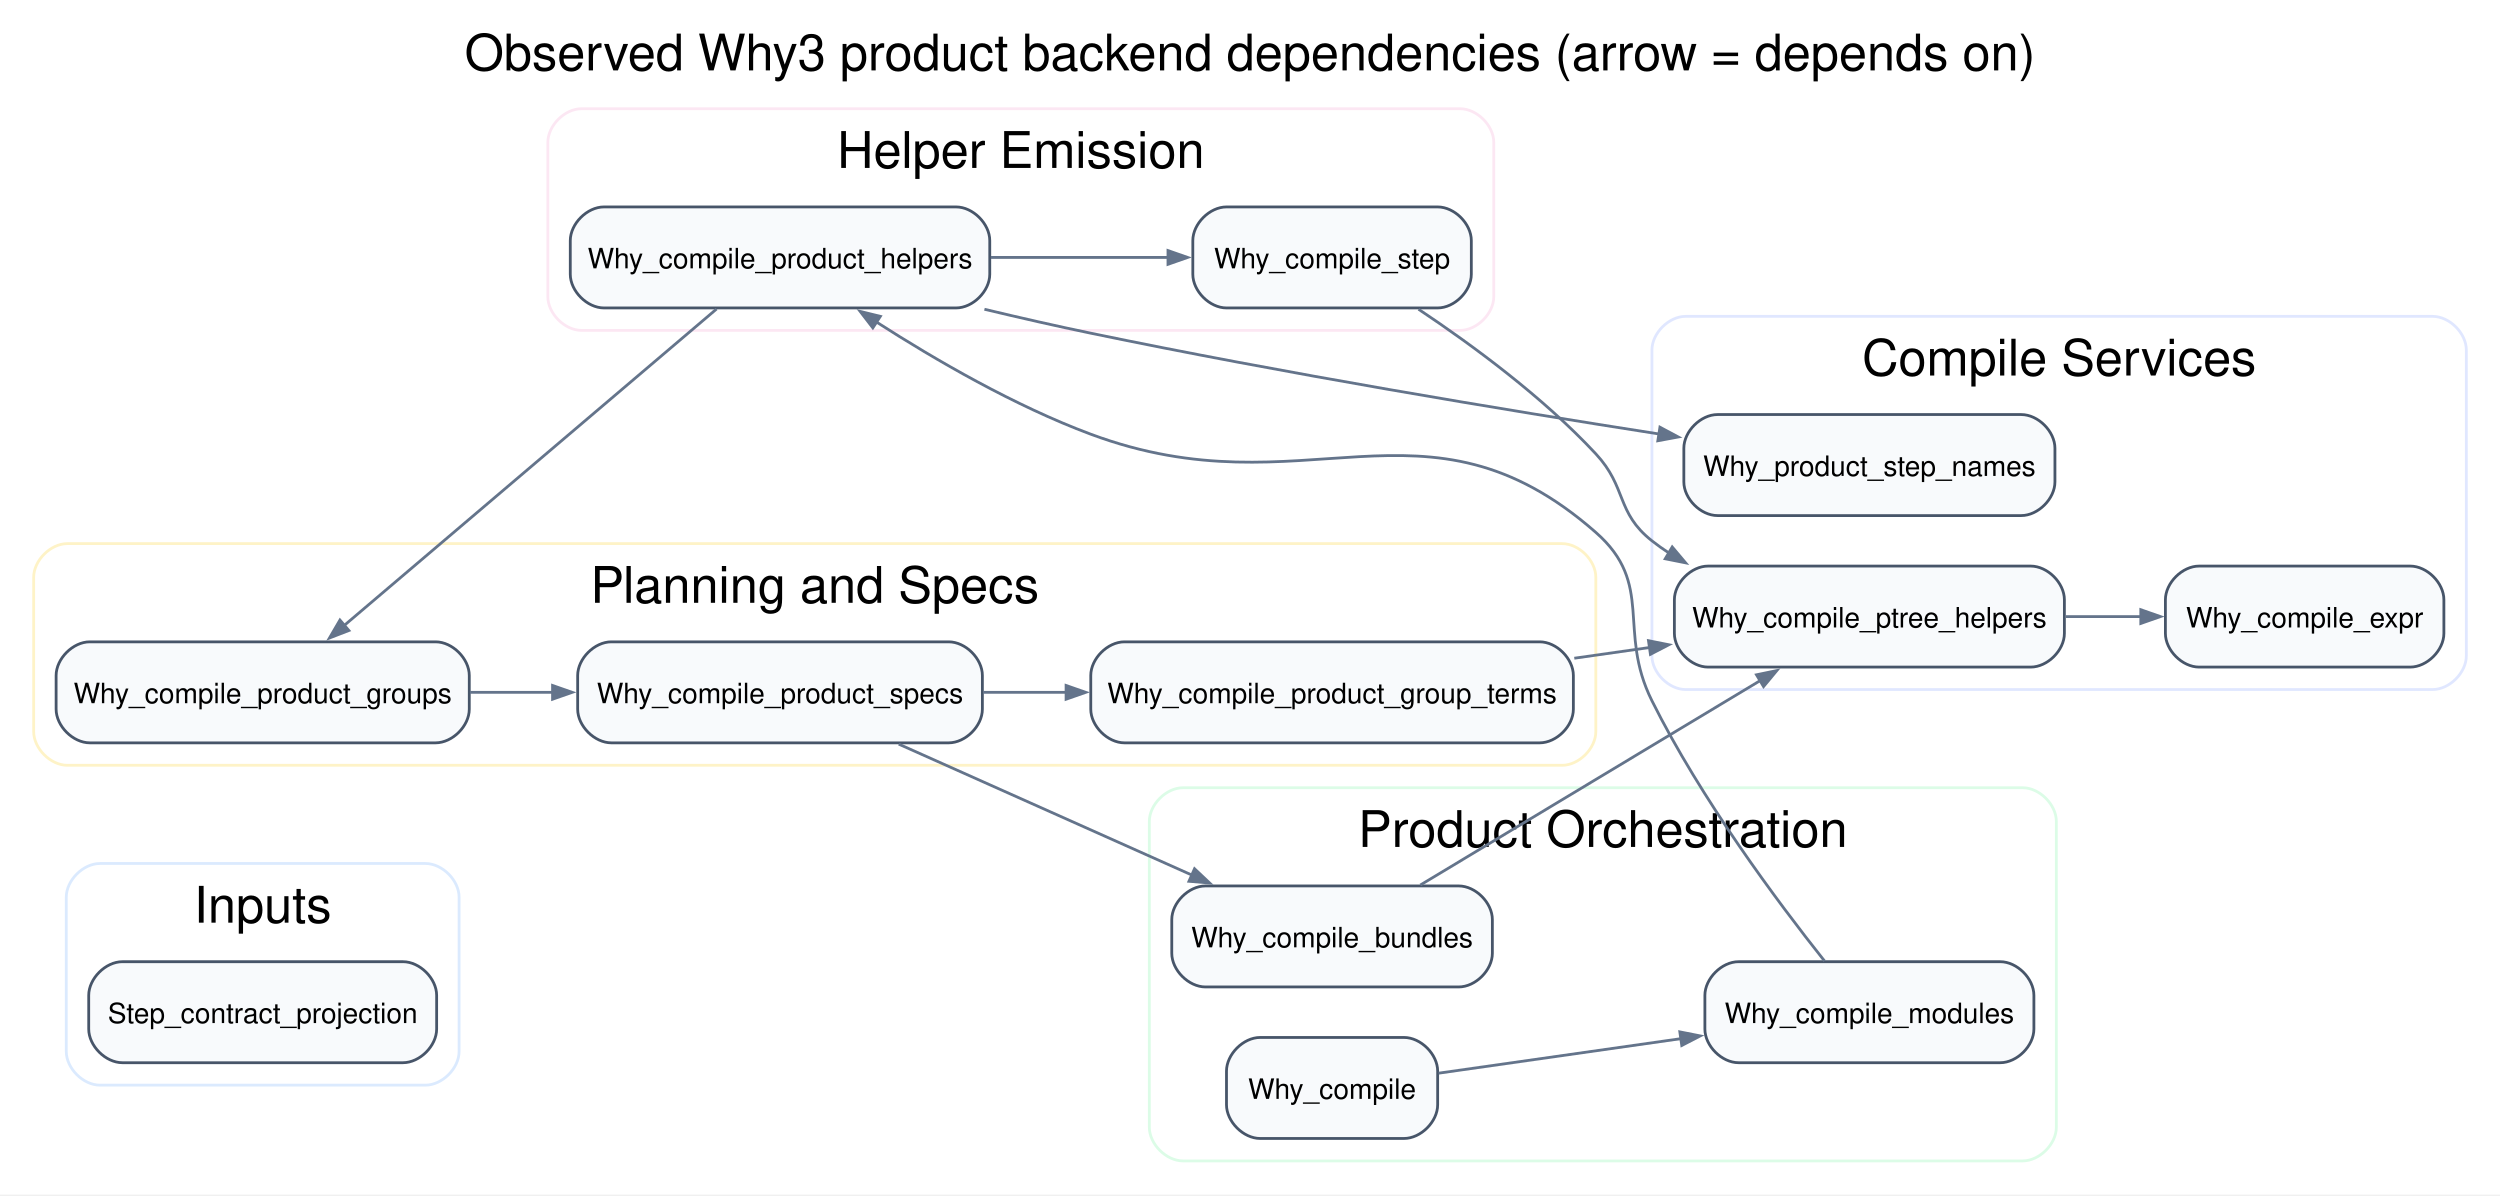
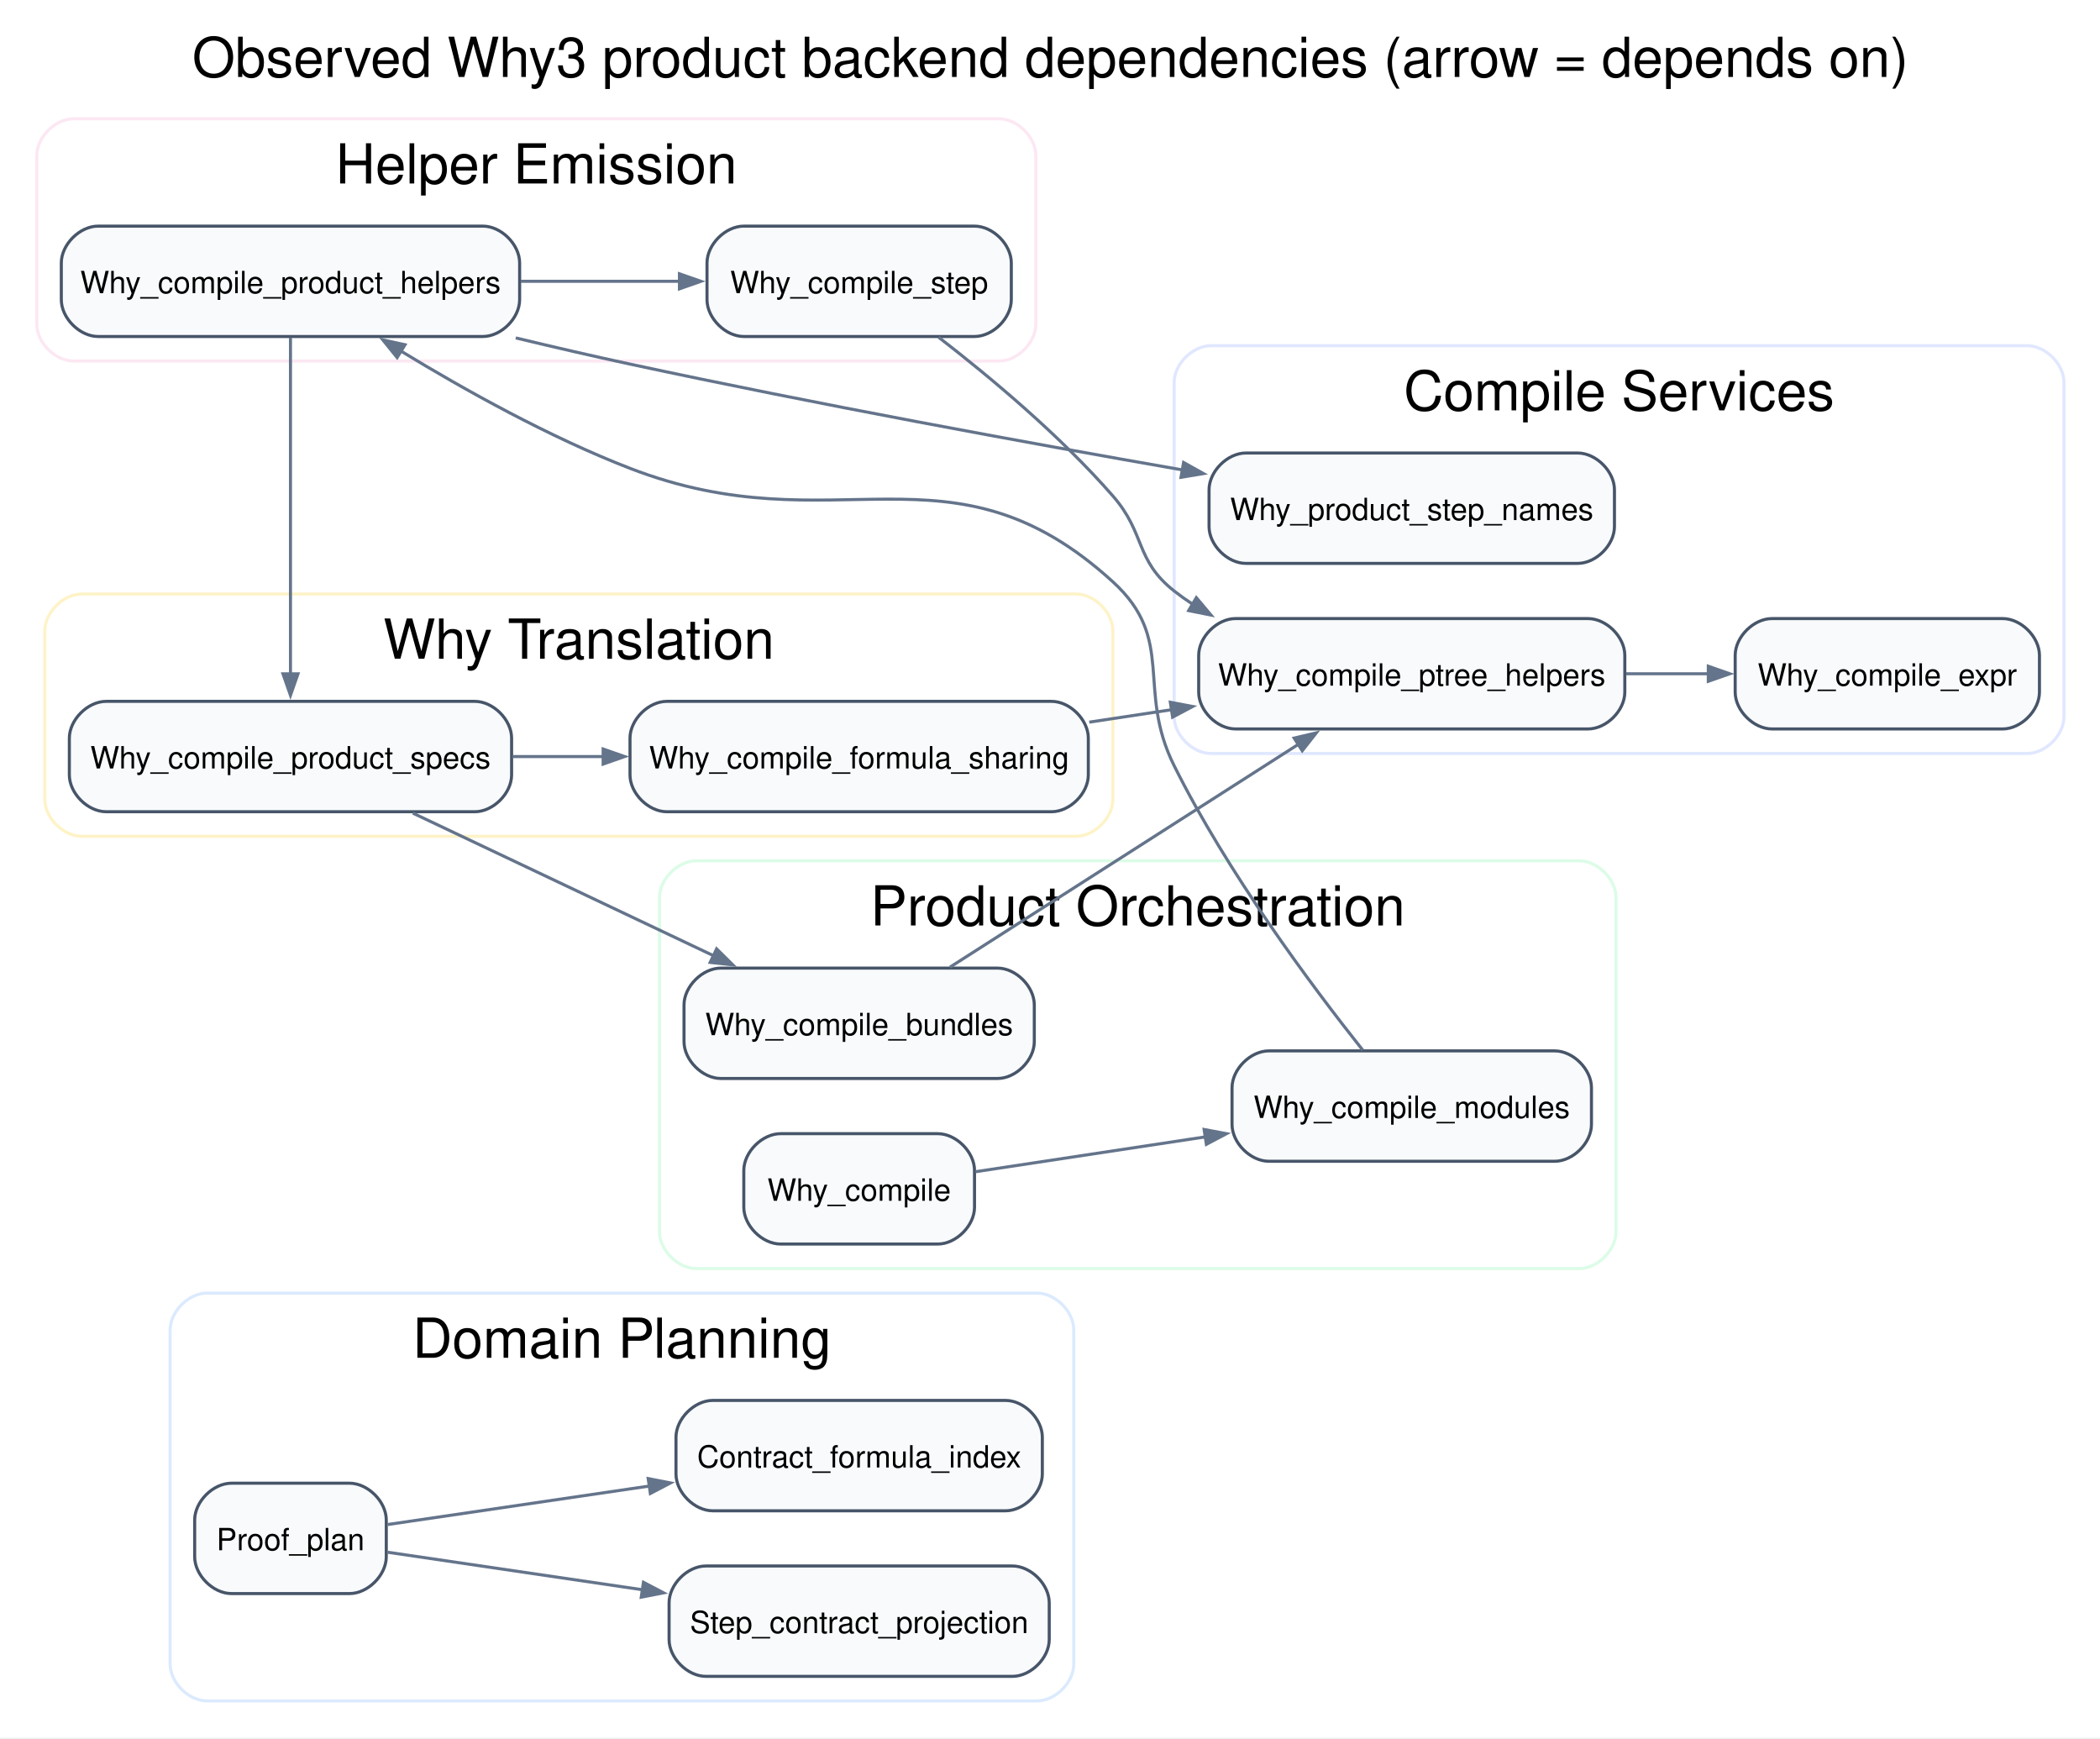
- <svg xmlns="http://www.w3.org/2000/svg" width="891pt" height="426pt" viewBox="0.00 0.00 891.00 426.00">
-   <g id="graph0" class="graph" transform="scale(1 1) rotate(0) translate(4 421.75)">
-     <polygon fill="white" stroke="none" points="-4,4 -4,-421.75 887,-421.75 887,4 -4,4" />
-     <text xml:space="preserve" text-anchor="middle" x="441.5" y="-396.65" font-family="Helvetica,sans-Serif" font-size="18.00">Observed Why3 product backend dependencies (arrow = depends on)</text>
+ <svg xmlns="http://www.w3.org/2000/svg" width="685pt" height="567pt" viewBox="0.00 0.00 685.00 567.00">
+   <g id="graph0" class="graph" transform="scale(1 1) rotate(0) translate(4 562.75)">
+     <polygon fill="white" stroke="none" points="-4,4 -4,-562.75 681.25,-562.75 681.25,4 -4,4" />
+     <text xml:space="preserve" text-anchor="middle" x="338.62" y="-537.65" font-family="Helvetica,sans-Serif" font-size="18.00">Observed Why3 product backend dependencies (arrow = depends on)</text>
    <g id="clust1" class="cluster">
-       <path fill="#ffffff" stroke="#dbeafe" d="M31.62,-35C31.62,-35 147.62,-35 147.62,-35 153.62,-35 159.62,-41 159.62,-47 159.62,-47 159.62,-102 159.62,-102 159.62,-108 153.62,-114 147.62,-114 147.62,-114 31.63,-114 31.63,-114 25.62,-114 19.62,-108 19.62,-102 19.62,-102 19.62,-47 19.62,-47 19.62,-41 25.62,-35 31.62,-35" />
-       <text xml:space="preserve" text-anchor="middle" x="89.62" y="-92.9" font-family="Helvetica,sans-Serif" font-size="18.00">Inputs</text>
+       <path fill="#ffffff" stroke="#dbeafe" d="M63.5,-8C63.5,-8 334.25,-8 334.25,-8 340.25,-8 346.25,-14 346.25,-20 346.25,-20 346.25,-129 346.25,-129 346.25,-135 340.25,-141 334.25,-141 334.25,-141 63.5,-141 63.5,-141 57.5,-141 51.5,-135 51.5,-129 51.5,-129 51.5,-20 51.5,-20 51.5,-14 57.5,-8 63.5,-8" />
+       <text xml:space="preserve" text-anchor="middle" x="198.88" y="-119.9" font-family="Helvetica,sans-Serif" font-size="18.00">Domain Planning</text>
    </g>
    <g id="clust2" class="cluster">
-       <path fill="#ffffff" stroke="#dcfce7" d="M417.62,-8C417.62,-8 716.88,-8 716.88,-8 722.88,-8 728.88,-14 728.88,-20 728.88,-20 728.88,-129 728.88,-129 728.88,-135 722.88,-141 716.88,-141 716.88,-141 417.62,-141 417.62,-141 411.62,-141 405.62,-135 405.62,-129 405.62,-129 405.62,-20 405.62,-20 405.62,-14 411.62,-8 417.62,-8" />
-       <text xml:space="preserve" text-anchor="middle" x="567.25" y="-119.9" font-family="Helvetica,sans-Serif" font-size="18.00">Product Orchestration</text>
+       <path fill="#ffffff" stroke="#dcfce7" d="M223.12,-149C223.12,-149 511.12,-149 511.12,-149 517.12,-149 523.12,-155 523.12,-161 523.12,-161 523.12,-270 523.12,-270 523.12,-276 517.12,-282 511.12,-282 511.12,-282 223.12,-282 223.12,-282 217.12,-282 211.12,-276 211.12,-270 211.12,-270 211.12,-161 211.12,-161 211.12,-155 217.12,-149 223.12,-149" />
+       <text xml:space="preserve" text-anchor="middle" x="367.12" y="-260.9" font-family="Helvetica,sans-Serif" font-size="18.00">Product Orchestration</text>
    </g>
    <g id="clust3" class="cluster">
-       <path fill="#ffffff" stroke="#fef3c7" d="M20,-149C20,-149 552.75,-149 552.75,-149 558.75,-149 564.75,-155 564.75,-161 564.75,-161 564.75,-216 564.75,-216 564.75,-222 558.75,-228 552.75,-228 552.75,-228 20,-228 20,-228 14,-228 8,-222 8,-216 8,-216 8,-161 8,-161 8,-155 14,-149 20,-149" />
-       <text xml:space="preserve" text-anchor="middle" x="286.38" y="-206.9" font-family="Helvetica,sans-Serif" font-size="18.00">Planning and Specs</text>
+       <path fill="#ffffff" stroke="#fef3c7" d="M22.62,-290C22.62,-290 347,-290 347,-290 353,-290 359,-296 359,-302 359,-302 359,-357 359,-357 359,-363 353,-369 347,-369 347,-369 22.62,-369 22.62,-369 16.62,-369 10.62,-363 10.62,-357 10.62,-357 10.62,-302 10.62,-302 10.62,-296 16.62,-290 22.62,-290" />
+       <text xml:space="preserve" text-anchor="middle" x="184.81" y="-347.9" font-family="Helvetica,sans-Serif" font-size="18.00">Why Translation</text>
    </g>
    <g id="clust4" class="cluster">
-       <path fill="#ffffff" stroke="#fce7f3" d="M203.25,-304C203.25,-304 516.38,-304 516.38,-304 522.38,-304 528.38,-310 528.38,-316 528.38,-316 528.38,-371 528.38,-371 528.38,-377 522.38,-383 516.38,-383 516.38,-383 203.25,-383 203.25,-383 197.25,-383 191.25,-377 191.25,-371 191.25,-371 191.25,-316 191.25,-316 191.25,-310 197.25,-304 203.25,-304" />
-       <text xml:space="preserve" text-anchor="middle" x="359.81" y="-361.9" font-family="Helvetica,sans-Serif" font-size="18.00">Helper Emission</text>
+       <path fill="#ffffff" stroke="#fce7f3" d="M20,-445C20,-445 321.88,-445 321.88,-445 327.88,-445 333.88,-451 333.88,-457 333.88,-457 333.88,-512 333.88,-512 333.88,-518 327.88,-524 321.88,-524 321.88,-524 20,-524 20,-524 14,-524 8,-518 8,-512 8,-512 8,-457 8,-457 8,-451 14,-445 20,-445" />
+       <text xml:space="preserve" text-anchor="middle" x="170.94" y="-502.9" font-family="Helvetica,sans-Serif" font-size="18.00">Helper Emission</text>
    </g>
    <g id="clust5" class="cluster">
-       <path fill="#ffffff" stroke="#e0e7ff" d="M596.75,-176C596.75,-176 863,-176 863,-176 869,-176 875,-182 875,-188 875,-188 875,-297 875,-297 875,-303 869,-309 863,-309 863,-309 596.75,-309 596.75,-309 590.75,-309 584.75,-303 584.75,-297 584.75,-297 584.75,-188 584.75,-188 584.75,-182 590.75,-176 596.75,-176" />
-       <text xml:space="preserve" text-anchor="middle" x="729.88" y="-287.9" font-family="Helvetica,sans-Serif" font-size="18.00">Compile Services</text>
+       <path fill="#ffffff" stroke="#e0e7ff" d="M391,-317C391,-317 657.25,-317 657.25,-317 663.25,-317 669.25,-323 669.25,-329 669.25,-329 669.25,-438 669.25,-438 669.25,-444 663.25,-450 657.25,-450 657.25,-450 391,-450 391,-450 385,-450 379,-444 379,-438 379,-438 379,-329 379,-329 379,-323 385,-317 391,-317" />
+       <text xml:space="preserve" text-anchor="middle" x="524.12" y="-428.9" font-family="Helvetica,sans-Serif" font-size="18.00">Compile Services</text>
    </g>
    <g id="node1" class="node">
-       <path fill="#f8fafc" stroke="#475569" d="M139.62,-79C139.62,-79 39.62,-79 39.62,-79 33.62,-79 27.62,-73 27.62,-67 27.62,-67 27.62,-55 27.62,-55 27.62,-49 33.62,-43 39.62,-43 39.62,-43 139.62,-43 139.62,-43 145.62,-43 151.62,-49 151.62,-55 151.62,-55 151.62,-67 151.62,-67 151.62,-73 145.62,-79 139.62,-79" />
-       <text xml:space="preserve" text-anchor="middle" x="89.62" y="-57.12" font-family="Helvetica,sans-Serif" font-size="10.00">Step_contract_projection</text>
+       <path fill="#f8fafc" stroke="#475569" d="M326.25,-52C326.25,-52 226.25,-52 226.25,-52 220.25,-52 214.25,-46 214.25,-40 214.25,-40 214.25,-28 214.25,-28 214.25,-22 220.25,-16 226.25,-16 226.25,-16 326.25,-16 326.25,-16 332.25,-16 338.25,-22 338.25,-28 338.25,-28 338.25,-40 338.25,-40 338.25,-46 332.25,-52 326.25,-52" />
+       <text xml:space="preserve" text-anchor="middle" x="276.25" y="-30.12" font-family="Helvetica,sans-Serif" font-size="10.00">Step_contract_projection</text>
    </g>
    <g id="node2" class="node">
-       <path fill="#f8fafc" stroke="#475569" d="M496.38,-52C496.38,-52 445.12,-52 445.12,-52 439.12,-52 433.12,-46 433.12,-40 433.12,-40 433.12,-28 433.12,-28 433.12,-22 439.12,-16 445.12,-16 445.12,-16 496.38,-16 496.38,-16 502.38,-16 508.38,-22 508.38,-28 508.38,-28 508.38,-40 508.38,-40 508.38,-46 502.38,-52 496.38,-52" />
-       <text xml:space="preserve" text-anchor="middle" x="470.75" y="-30.12" font-family="Helvetica,sans-Serif" font-size="10.00">Why_compile</text>
+       <path fill="#f8fafc" stroke="#475569" d="M324,-106C324,-106 228.5,-106 228.5,-106 222.5,-106 216.5,-100 216.5,-94 216.5,-94 216.5,-82 216.5,-82 216.5,-76 222.5,-70 228.5,-70 228.5,-70 324,-70 324,-70 330,-70 336,-76 336,-82 336,-82 336,-94 336,-94 336,-100 330,-106 324,-106" />
+       <text xml:space="preserve" text-anchor="middle" x="276.25" y="-84.12" font-family="Helvetica,sans-Serif" font-size="10.00">Contract_formula_index</text>
+     </g>
+     <g id="node3" class="node">
+       <path fill="#f8fafc" stroke="#475569" d="M110,-79C110,-79 71.5,-79 71.5,-79 65.5,-79 59.5,-73 59.5,-67 59.5,-67 59.5,-55 59.5,-55 59.5,-49 65.5,-43 71.5,-43 71.5,-43 110,-43 110,-43 116,-43 122,-49 122,-55 122,-55 122,-67 122,-67 122,-73 116,-79 110,-79" />
+       <text xml:space="preserve" text-anchor="middle" x="90.75" y="-57.12" font-family="Helvetica,sans-Serif" font-size="10.00">Proof_plan</text>
+     </g>
+     <g id="edge2" class="edge">
+       <path fill="none" stroke="#64748b" d="M122.46,-56.48C145.12,-53.15 176.87,-48.48 205.56,-44.25" />
+       <polygon fill="#64748b" stroke="#64748b" points="205.89,-46.68 212.45,-43.24 205.17,-41.83 205.89,-46.68" />
+     </g>
+     <g id="edge1" class="edge">
+       <path fill="none" stroke="#64748b" d="M122.46,-65.52C145.78,-68.95 178.72,-73.8 208.04,-78.11" />
+       <polygon fill="#64748b" stroke="#64748b" points="207.43,-80.5 214.71,-79.09 208.14,-75.65 207.43,-80.5" />
    </g>
    <g id="node4" class="node">
-       <path fill="#f8fafc" stroke="#475569" d="M708.88,-79C708.88,-79 615.62,-79 615.62,-79 609.62,-79 603.62,-73 603.62,-67 603.62,-67 603.62,-55 603.62,-55 603.62,-49 609.62,-43 615.62,-43 615.62,-43 708.88,-43 708.88,-43 714.88,-43 720.88,-49 720.88,-55 720.88,-55 720.88,-67 720.88,-67 720.88,-73 714.88,-79 708.88,-79" />
-       <text xml:space="preserve" text-anchor="middle" x="662.25" y="-57.12" font-family="Helvetica,sans-Serif" font-size="10.00">Why_compile_modules</text>
+       <path fill="#f8fafc" stroke="#475569" d="M301.88,-193C301.88,-193 250.62,-193 250.62,-193 244.62,-193 238.62,-187 238.62,-181 238.62,-181 238.62,-169 238.62,-169 238.62,-163 244.62,-157 250.62,-157 250.62,-157 301.88,-157 301.88,-157 307.88,-157 313.88,-163 313.88,-169 313.88,-169 313.88,-181 313.88,-181 313.88,-187 307.88,-193 301.88,-193" />
+       <text xml:space="preserve" text-anchor="middle" x="276.25" y="-171.12" font-family="Helvetica,sans-Serif" font-size="10.00">Why_compile</text>
    </g>
-     <g id="edge1" class="edge">
-       <path fill="none" stroke="#64748b" d="M508.74,-39.27C533.35,-42.78 566.37,-47.48 595.4,-51.62" />
-       <polygon fill="#64748b" stroke="#64748b" points="594.69,-53.99 601.97,-52.55 595.38,-49.14 594.69,-53.99" />
+     <g id="node6" class="node">
+       <path fill="#f8fafc" stroke="#475569" d="M503.12,-220C503.12,-220 409.88,-220 409.88,-220 403.88,-220 397.88,-214 397.88,-208 397.88,-208 397.88,-196 397.88,-196 397.88,-190 403.88,-184 409.88,-184 409.88,-184 503.12,-184 503.12,-184 509.12,-184 515.12,-190 515.12,-196 515.12,-196 515.12,-208 515.12,-208 515.12,-214 509.12,-220 503.12,-220" />
+       <text xml:space="preserve" text-anchor="middle" x="456.5" y="-198.12" font-family="Helvetica,sans-Serif" font-size="10.00">Why_compile_modules</text>
    </g>
-     <g id="node3" class="node">
-       <path fill="#f8fafc" stroke="#475569" d="M515.88,-106C515.88,-106 425.62,-106 425.62,-106 419.62,-106 413.62,-100 413.62,-94 413.62,-94 413.62,-82 413.62,-82 413.62,-76 419.62,-70 425.62,-70 425.62,-70 515.88,-70 515.88,-70 521.88,-70 527.88,-76 527.88,-82 527.88,-82 527.88,-94 527.88,-94 527.88,-100 521.88,-106 515.88,-106" />
-       <text xml:space="preserve" text-anchor="middle" x="470.75" y="-84.12" font-family="Helvetica,sans-Serif" font-size="10.00">Why_compile_bundles</text>
+     <g id="edge3" class="edge">
+       <path fill="none" stroke="#64748b" d="M314.18,-180.59C335.9,-183.88 364,-188.14 389.41,-191.99" />
+       <polygon fill="#64748b" stroke="#64748b" points="388.77,-194.37 396.06,-193 389.51,-189.53 388.77,-194.37" />
+     </g>
+     <g id="node5" class="node">
+       <path fill="#f8fafc" stroke="#475569" d="M321.38,-247C321.38,-247 231.12,-247 231.12,-247 225.12,-247 219.12,-241 219.12,-235 219.12,-235 219.12,-223 219.12,-223 219.12,-217 225.12,-211 231.12,-211 231.12,-211 321.38,-211 321.38,-211 327.38,-211 333.38,-217 333.38,-223 333.38,-223 333.38,-235 333.38,-235 333.38,-241 327.38,-247 321.38,-247" />
+       <text xml:space="preserve" text-anchor="middle" x="276.25" y="-225.12" font-family="Helvetica,sans-Serif" font-size="10.00">Why_compile_bundles</text>
+     </g>
+     <g id="node11" class="node">
+       <path fill="#f8fafc" stroke="#475569" d="M514,-361C514,-361 399,-361 399,-361 393,-361 387,-355 387,-349 387,-349 387,-337 387,-337 387,-331 393,-325 399,-325 399,-325 514,-325 514,-325 520,-325 526,-331 526,-337 526,-337 526,-349 526,-349 526,-355 520,-361 514,-361" />
+       <text xml:space="preserve" text-anchor="middle" x="456.5" y="-339.12" font-family="Helvetica,sans-Serif" font-size="10.00">Why_compile_ptree_helpers</text>
+     </g>
+     <g id="edge4" class="edge">
+       <path fill="none" stroke="#64748b" d="M305.89,-247.32C336.85,-267.12 386.26,-298.71 419.74,-320.13" />
+       <polygon fill="#64748b" stroke="#64748b" points="418.14,-322.02 425.36,-323.72 420.78,-317.89 418.14,-322.02" />
+     </g>
+     <g id="node9" class="node">
+       <path fill="#f8fafc" stroke="#475569" d="M153.5,-489C153.5,-489 28,-489 28,-489 22,-489 16,-483 16,-477 16,-477 16,-465 16,-465 16,-459 22,-453 28,-453 28,-453 153.5,-453 153.5,-453 159.5,-453 165.5,-459 165.5,-465 165.5,-465 165.5,-477 165.5,-477 165.5,-483 159.5,-489 153.5,-489" />
+       <text xml:space="preserve" text-anchor="middle" x="90.75" y="-467.12" font-family="Helvetica,sans-Serif" font-size="10.00">Why_compile_product_helpers</text>
+     </g>
+     <g id="edge6" class="edge">
+       <path fill="none" stroke="#64748b" d="M440.52,-220.24C423.68,-241.44 396.44,-278.02 379,-313 366.46,-338.15 379.76,-354.05 359,-373 305.89,-421.48 268.57,-384.06 201.5,-410 175.31,-420.13 147.69,-435.51 126.71,-448.29" />
+       <polygon fill="#64748b" stroke="#64748b" points="125.54,-446.13 120.87,-451.9 128.11,-450.31 125.54,-446.13" />
+     </g>
+     <g id="node7" class="node">
+       <path fill="#f8fafc" stroke="#475569" d="M339,-334C339,-334 213.5,-334 213.5,-334 207.5,-334 201.5,-328 201.5,-322 201.5,-322 201.5,-310 201.5,-310 201.5,-304 207.5,-298 213.5,-298 213.5,-298 339,-298 339,-298 345,-298 351,-304 351,-310 351,-310 351,-322 351,-322 351,-328 345,-334 339,-334" />
+       <text xml:space="preserve" text-anchor="middle" x="276.25" y="-312.12" font-family="Helvetica,sans-Serif" font-size="10.00">Why_compile_formula_sharing</text>
+     </g>
+     <g id="edge5" class="edge">
+       <path fill="none" stroke="#64748b" d="M351.3,-327.22C360.23,-328.57 369.37,-329.95 378.35,-331.31" />
+       <polygon fill="#64748b" stroke="#64748b" points="377.75,-333.7 385.04,-332.33 378.49,-328.86 377.75,-333.7" />
+     </g>
+     <g id="node8" class="node">
+       <path fill="#f8fafc" stroke="#475569" d="M150.88,-334C150.88,-334 30.62,-334 30.62,-334 24.62,-334 18.62,-328 18.62,-322 18.62,-322 18.62,-310 18.62,-310 18.62,-304 24.62,-298 30.62,-298 30.62,-298 150.88,-298 150.88,-298 156.88,-298 162.88,-304 162.88,-310 162.88,-310 162.88,-322 162.88,-322 162.88,-328 156.88,-334 150.88,-334" />
+       <text xml:space="preserve" text-anchor="middle" x="90.75" y="-312.12" font-family="Helvetica,sans-Serif" font-size="10.00">Why_compile_product_specs</text>
+     </g>
+     <g id="edge10" class="edge">
+       <path fill="none" stroke="#64748b" d="M130.67,-297.55C159.37,-283.94 198.55,-265.36 228.88,-250.98" />
+       <polygon fill="#64748b" stroke="#64748b" points="229.75,-253.28 235.02,-248.07 227.65,-248.86 229.75,-253.28" />
+     </g>
+     <g id="edge11" class="edge">
+       <path fill="none" stroke="#64748b" d="M163.22,-316C172.97,-316 183.04,-316 192.96,-316" />
+       <polygon fill="#64748b" stroke="#64748b" points="192.74,-318.45 199.74,-316 192.74,-313.55 192.74,-318.45" />
+     </g>
+     <g id="edge7" class="edge">
+       <path fill="none" stroke="#64748b" d="M90.75,-452.6C90.75,-415.99 90.75,-379.38 90.75,-342.77" />
+       <polygon fill="#64748b" stroke="#64748b" points="93.2,-342.98 90.75,-335.98 88.3,-342.98 93.2,-342.98" />
    </g>
    <g id="node10" class="node">
-       <path fill="#f8fafc" stroke="#475569" d="M719.75,-220C719.75,-220 604.75,-220 604.75,-220 598.75,-220 592.75,-214 592.75,-208 592.75,-208 592.75,-196 592.75,-196 592.75,-190 598.75,-184 604.75,-184 604.75,-184 719.75,-184 719.75,-184 725.75,-184 731.75,-190 731.75,-196 731.75,-196 731.75,-208 731.75,-208 731.75,-214 725.75,-220 719.75,-220" />
-       <text xml:space="preserve" text-anchor="middle" x="662.25" y="-198.12" font-family="Helvetica,sans-Serif" font-size="10.00">Why_compile_ptree_helpers</text>
+       <path fill="#f8fafc" stroke="#475569" d="M313.88,-489C313.88,-489 238.62,-489 238.62,-489 232.62,-489 226.62,-483 226.62,-477 226.62,-477 226.62,-465 226.62,-465 226.62,-459 232.62,-453 238.62,-453 238.62,-453 313.88,-453 313.88,-453 319.88,-453 325.88,-459 325.88,-465 325.88,-465 325.88,-477 325.88,-477 325.88,-483 319.88,-489 313.88,-489" />
+       <text xml:space="preserve" text-anchor="middle" x="276.25" y="-467.12" font-family="Helvetica,sans-Serif" font-size="10.00">Why_compile_step</text>
    </g>
-     <g id="edge2" class="edge">
-       <path fill="none" stroke="#64748b" d="M502.2,-106.32C535.25,-126.2 588.07,-157.98 623.68,-179.4" />
-       <polygon fill="#64748b" stroke="#64748b" points="622.01,-181.25 629.27,-182.76 624.53,-177.05 622.01,-181.25" />
+     <g id="edge8" class="edge">
+       <path fill="none" stroke="#64748b" d="M165.86,-471C183.14,-471 201.28,-471 217.72,-471" />
+       <polygon fill="#64748b" stroke="#64748b" points="217.63,-473.45 224.63,-471 217.63,-468.55 217.63,-473.45" />
    </g>
-     <g id="node8" class="node">
-       <path fill="#f8fafc" stroke="#475569" d="M336.75,-348C336.75,-348 211.25,-348 211.25,-348 205.25,-348 199.25,-342 199.25,-336 199.25,-336 199.25,-324 199.25,-324 199.25,-318 205.25,-312 211.25,-312 211.25,-312 336.75,-312 336.75,-312 342.75,-312 348.75,-318 348.75,-324 348.75,-324 348.75,-336 348.75,-336 348.75,-342 342.75,-348 336.75,-348" />
-       <text xml:space="preserve" text-anchor="middle" x="274" y="-326.12" font-family="Helvetica,sans-Serif" font-size="10.00">Why_compile_product_helpers</text>
-     </g>
-     <g id="edge3" class="edge">
-       <path fill="none" stroke="#64748b" d="M646.27,-79.24C629.43,-100.44 602.19,-137.02 584.75,-172 572.21,-197.15 585.87,-213.45 564.75,-232 503.51,-285.77 461.12,-238.55 384.75,-267 357.68,-277.08 329.46,-293.43 308.42,-306.95" />
-       <polygon fill="#64748b" stroke="#64748b" points="307.08,-304.89 302.55,-310.77 309.76,-309 307.08,-304.89" />
-     </g>
-     <g id="node5" class="node">
-       <path fill="#f8fafc" stroke="#475569" d="M151.25,-193C151.25,-193 28,-193 28,-193 22,-193 16,-187 16,-181 16,-181 16,-169 16,-169 16,-163 22,-157 28,-157 28,-157 151.25,-157 151.25,-157 157.25,-157 163.25,-163 163.25,-169 163.25,-169 163.25,-181 163.25,-181 163.25,-187 157.25,-193 151.25,-193" />
-       <text xml:space="preserve" text-anchor="middle" x="89.62" y="-171.12" font-family="Helvetica,sans-Serif" font-size="10.00">Why_compile_product_groups</text>
-     </g>
-     <g id="node7" class="node">
-       <path fill="#f8fafc" stroke="#475569" d="M334.12,-193C334.12,-193 213.88,-193 213.88,-193 207.88,-193 201.88,-187 201.88,-181 201.88,-181 201.88,-169 201.88,-169 201.88,-163 207.88,-157 213.88,-157 213.88,-157 334.12,-157 334.12,-157 340.12,-157 346.12,-163 346.12,-169 346.12,-169 346.12,-181 346.12,-181 346.12,-187 340.12,-193 334.12,-193" />
-       <text xml:space="preserve" text-anchor="middle" x="274" y="-171.12" font-family="Helvetica,sans-Serif" font-size="10.00">Why_compile_product_specs</text>
-     </g>
-     <g id="edge5" class="edge">
-       <path fill="none" stroke="#64748b" d="M163.49,-175C173.26,-175 183.32,-175 193.19,-175" />
-       <polygon fill="#64748b" stroke="#64748b" points="192.93,-177.45 199.93,-175 192.93,-172.55 192.93,-177.45" />
-     </g>
-     <g id="node6" class="node">
-       <path fill="#f8fafc" stroke="#475569" d="M544.75,-193C544.75,-193 396.75,-193 396.75,-193 390.75,-193 384.75,-187 384.75,-181 384.75,-181 384.75,-169 384.75,-169 384.75,-163 390.75,-157 396.75,-157 396.75,-157 544.75,-157 544.75,-157 550.75,-157 556.75,-163 556.75,-169 556.75,-169 556.75,-181 556.75,-181 556.75,-187 550.75,-193 544.75,-193" />
-       <text xml:space="preserve" text-anchor="middle" x="470.75" y="-171.12" font-family="Helvetica,sans-Serif" font-size="10.00">Why_compile_product_group_terms</text>
-     </g>
-     <g id="edge4" class="edge">
-       <path fill="none" stroke="#64748b" d="M557.08,-187.16C566.01,-188.43 575.06,-189.72 583.89,-190.98" />
-       <polygon fill="#64748b" stroke="#64748b" points="583.52,-193.4 590.79,-191.96 584.21,-188.55 583.52,-193.4" />
+     <g id="node13" class="node">
+       <path fill="#f8fafc" stroke="#475569" d="M510.62,-415C510.62,-415 402.38,-415 402.38,-415 396.38,-415 390.38,-409 390.38,-403 390.38,-403 390.38,-391 390.38,-391 390.38,-385 396.38,-379 402.38,-379 402.38,-379 510.62,-379 510.62,-379 516.62,-379 522.62,-385 522.62,-391 522.62,-391 522.62,-403 522.62,-403 522.62,-409 516.62,-415 510.62,-415" />
+       <text xml:space="preserve" text-anchor="middle" x="456.5" y="-393.12" font-family="Helvetica,sans-Serif" font-size="10.00">Why_product_step_names</text>
    </g>
    <g id="edge9" class="edge">
-       <path fill="none" stroke="#64748b" d="M316.3,-156.55C346.9,-142.88 388.7,-124.21 420.95,-109.8" />
-       <polygon fill="#64748b" stroke="#64748b" points="421.73,-112.13 427.13,-107.04 419.74,-107.66 421.73,-112.13" />
+       <path fill="none" stroke="#64748b" d="M164.23,-452.54C176.63,-449.56 189.42,-446.6 201.5,-444 261.92,-430.99 330.91,-418.36 381.72,-409.48" />
+       <polygon fill="#64748b" stroke="#64748b" points="382.07,-411.91 388.55,-408.29 381.23,-407.08 382.07,-411.91" />
    </g>
-     <g id="edge10" class="edge">
-       <path fill="none" stroke="#64748b" d="M346.41,-175C356.08,-175 366.12,-175 376.1,-175" />
-       <polygon fill="#64748b" stroke="#64748b" points="375.95,-177.45 382.95,-175 375.95,-172.55 375.95,-177.45" />
-     </g>
-     <g id="edge6" class="edge">
-       <path fill="none" stroke="#64748b" d="M251.39,-311.63C218.23,-283.45 154.8,-229.54 118.31,-198.53" />
-       <polygon fill="#64748b" stroke="#64748b" points="120.34,-197.04 113.42,-194.37 117.16,-200.77 120.34,-197.04" />
-     </g>
-     <g id="node9" class="node">
-       <path fill="#f8fafc" stroke="#475569" d="M508.38,-348C508.38,-348 433.12,-348 433.12,-348 427.12,-348 421.12,-342 421.12,-336 421.12,-336 421.12,-324 421.12,-324 421.12,-318 427.12,-312 433.12,-312 433.12,-312 508.38,-312 508.38,-312 514.38,-312 520.38,-318 520.38,-324 520.38,-324 520.38,-336 520.38,-336 520.38,-342 514.38,-348 508.38,-348" />
-       <text xml:space="preserve" text-anchor="middle" x="470.75" y="-326.12" font-family="Helvetica,sans-Serif" font-size="10.00">Why_compile_step</text>
-     </g>
-     <g id="edge7" class="edge">
-       <path fill="none" stroke="#64748b" d="M349.18,-330C370.16,-330 392.66,-330 412.47,-330" />
-       <polygon fill="#64748b" stroke="#64748b" points="412.27,-332.45 419.27,-330 412.27,-327.55 412.27,-332.45" />
+     <g id="edge13" class="edge">
+       <path fill="none" stroke="#64748b" d="M302.16,-452.76C319.28,-439.52 341.92,-420.56 359,-401 369.78,-388.65 366.13,-380.16 379,-370 380.92,-368.49 382.93,-367.05 385,-365.7" />
+       <polygon fill="#64748b" stroke="#64748b" points="386.23,-367.82 391.01,-362.15 383.73,-363.6 386.23,-367.82" />
    </g>
    <g id="node12" class="node">
-       <path fill="#f8fafc" stroke="#475569" d="M716.38,-274C716.38,-274 608.12,-274 608.12,-274 602.12,-274 596.12,-268 596.12,-262 596.12,-262 596.12,-250 596.12,-250 596.12,-244 602.12,-238 608.12,-238 608.12,-238 716.38,-238 716.38,-238 722.38,-238 728.38,-244 728.38,-250 728.38,-250 728.38,-262 728.38,-262 728.38,-268 722.38,-274 716.38,-274" />
-       <text xml:space="preserve" text-anchor="middle" x="662.25" y="-252.12" font-family="Helvetica,sans-Serif" font-size="10.00">Why_product_step_names</text>
-     </g>
-     <g id="edge8" class="edge">
-       <path fill="none" stroke="#64748b" d="M346.85,-311.53C359.45,-308.52 372.45,-305.55 384.75,-303 453.14,-288.8 531.7,-275.75 587.56,-267.03" />
-       <polygon fill="#64748b" stroke="#64748b" points="587.6,-269.5 594.14,-266.01 586.85,-264.66 587.6,-269.5" />
+       <path fill="#f8fafc" stroke="#475569" d="M649.25,-361C649.25,-361 574,-361 574,-361 568,-361 562,-355 562,-349 562,-349 562,-337 562,-337 562,-331 568,-325 574,-325 574,-325 649.25,-325 649.25,-325 655.25,-325 661.25,-331 661.25,-337 661.25,-337 661.25,-349 661.25,-349 661.25,-355 655.25,-361 649.25,-361" />
+       <text xml:space="preserve" text-anchor="middle" x="611.62" y="-339.12" font-family="Helvetica,sans-Serif" font-size="10.00">Why_compile_expr</text>
    </g>
    <g id="edge12" class="edge">
-       <path fill="none" stroke="#64748b" d="M501.56,-311.54C520.95,-298.62 546.03,-280.12 564.75,-260 575.92,-247.99 571.88,-239.16 584.75,-229 586.67,-227.49 588.68,-226.05 590.75,-224.7" />
-       <polygon fill="#64748b" stroke="#64748b" points="591.98,-226.82 596.76,-221.15 589.48,-222.6 591.98,-226.82" />
-     </g>
-     <g id="node11" class="node">
-       <path fill="#f8fafc" stroke="#475569" d="M855,-220C855,-220 779.75,-220 779.75,-220 773.75,-220 767.75,-214 767.75,-208 767.75,-208 767.75,-196 767.75,-196 767.75,-190 773.75,-184 779.75,-184 779.75,-184 855,-184 855,-184 861,-184 867,-190 867,-196 867,-196 867,-208 867,-208 867,-214 861,-220 855,-220" />
-       <text xml:space="preserve" text-anchor="middle" x="817.38" y="-198.12" font-family="Helvetica,sans-Serif" font-size="10.00">Why_compile_expr</text>
-     </g>
-     <g id="edge11" class="edge">
-       <path fill="none" stroke="#64748b" d="M732.2,-202C741.22,-202 750.39,-202 759.19,-202" />
-       <polygon fill="#64748b" stroke="#64748b" points="758.98,-204.45 765.98,-202 758.98,-199.55 758.98,-204.45" />
+       <path fill="none" stroke="#64748b" d="M526.45,-343C535.47,-343 544.64,-343 553.44,-343" />
+       <polygon fill="#64748b" stroke="#64748b" points="553.23,-345.45 560.23,-343 553.23,-340.55 553.23,-345.45" />
    </g>
  </g>
</svg>
